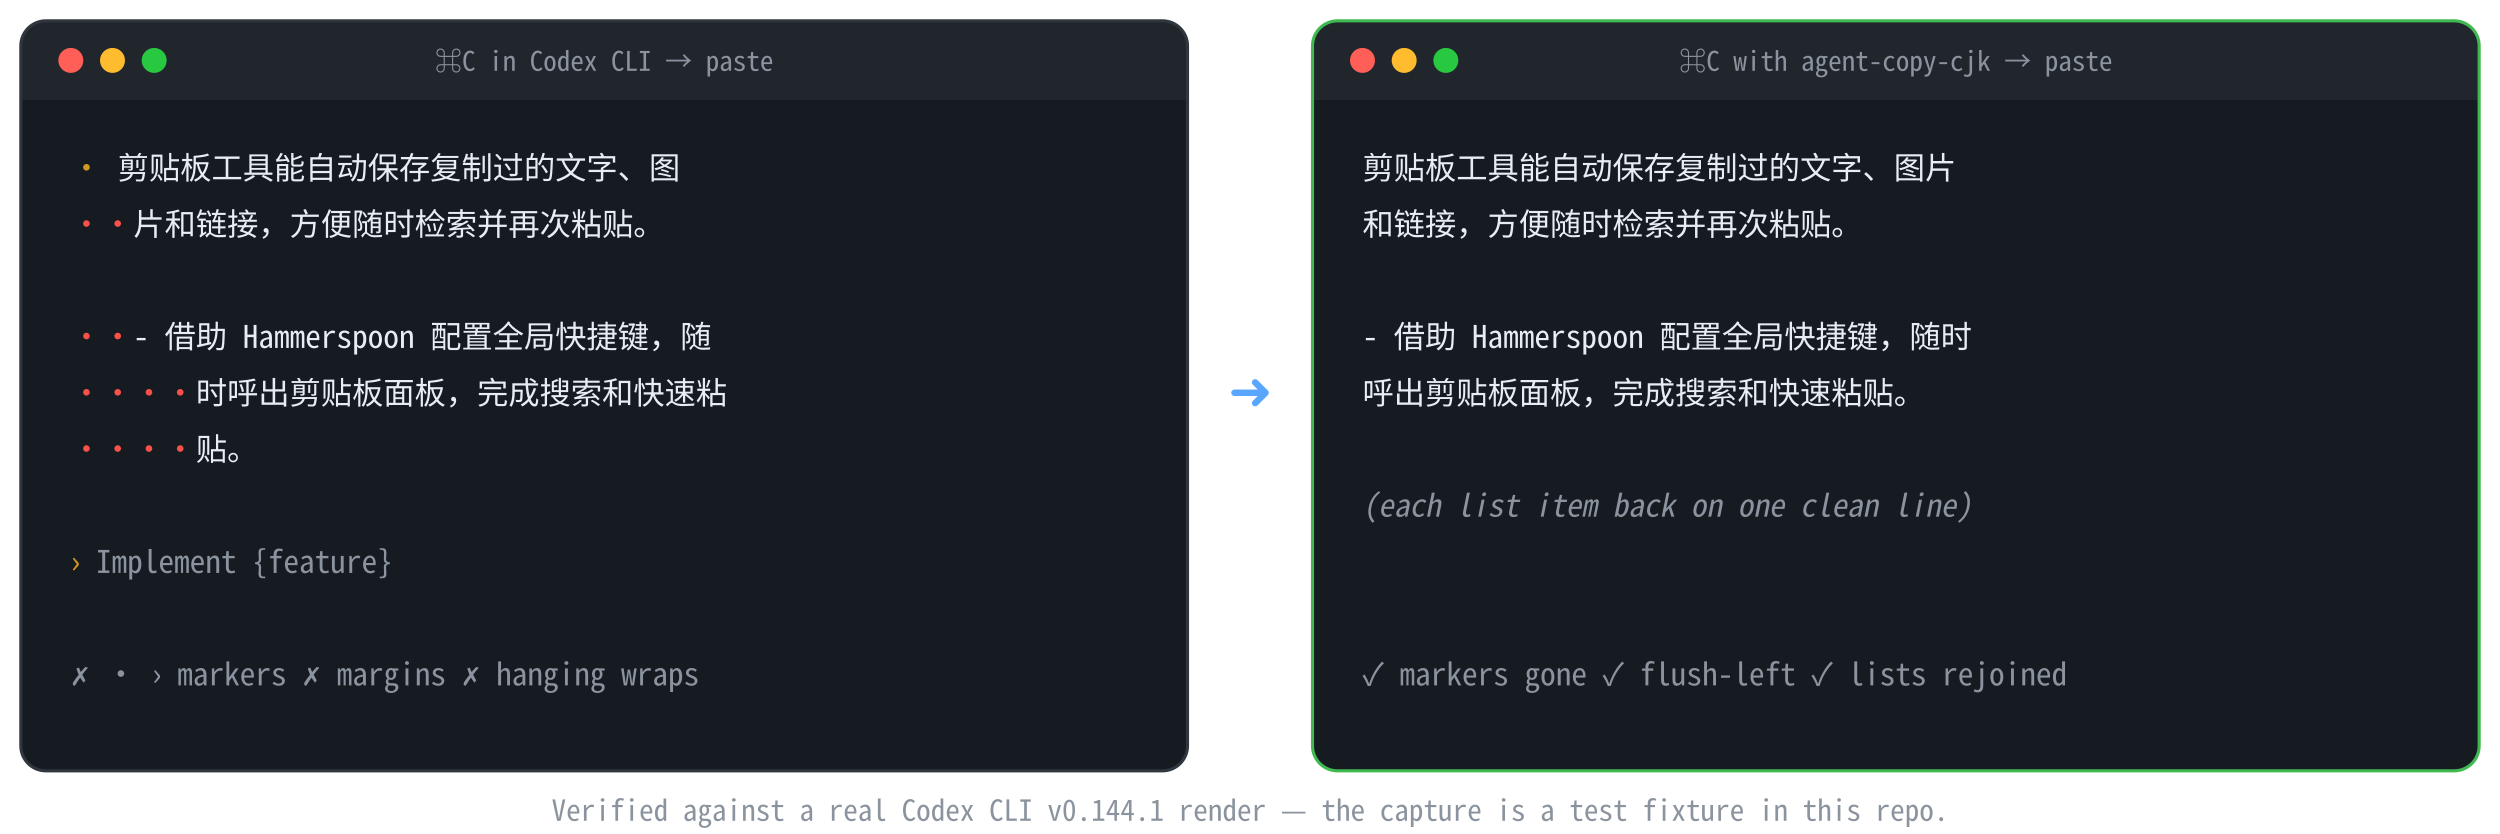
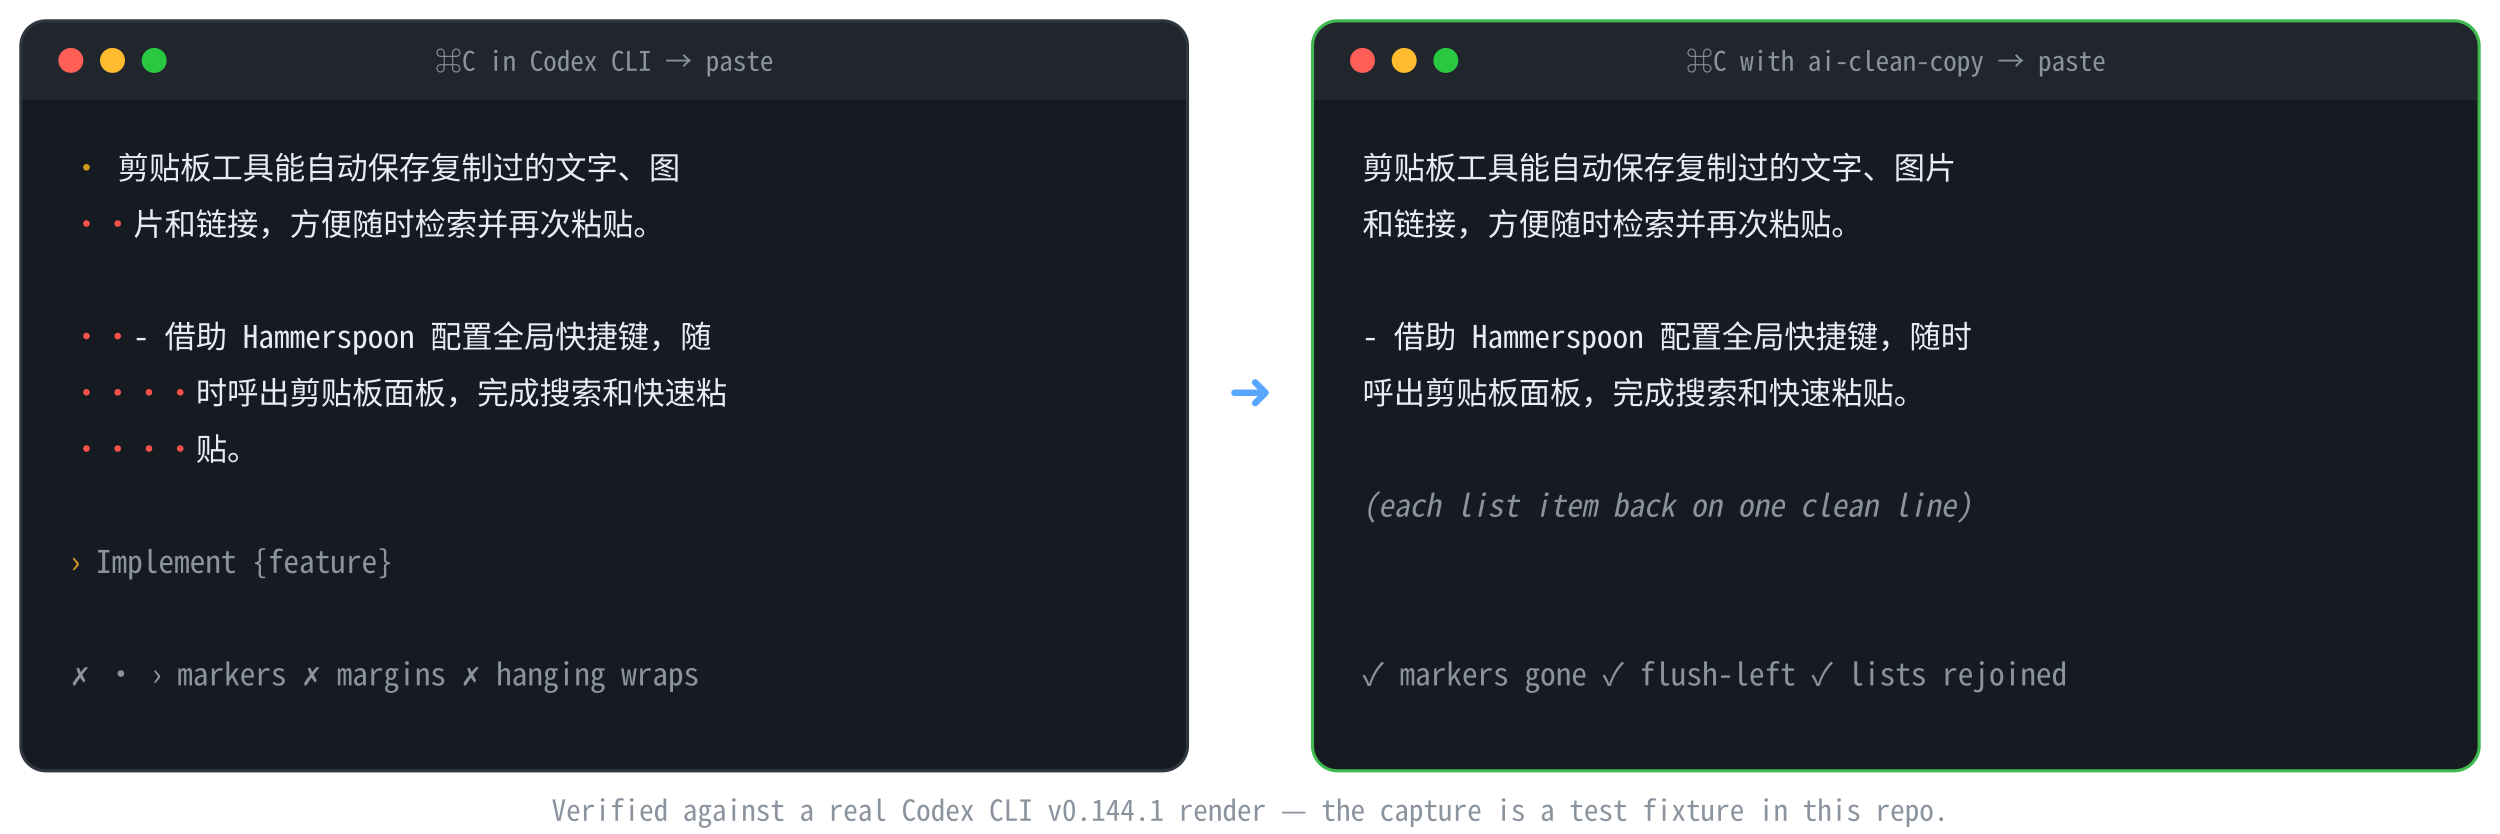
<svg xmlns="http://www.w3.org/2000/svg" viewBox="0 0 1200 400" font-family="'SF Mono', Menlo, Monaco, 'Noto Sans Mono CJK SC', 'Courier New', monospace">
  <defs>
    <clipPath id="cpaneL">
      <rect x="10" y="10" width="560" height="360" rx="12" />
    </clipPath>
    <clipPath id="cpaneR">
      <rect x="630" y="10" width="560" height="360" rx="12" />
    </clipPath>
  </defs>
  <g clip-path="url(#cpaneL)">
    <rect x="10" y="10" width="560" height="360" rx="12" fill="#161b22" />
    <rect x="10" y="10" width="560" height="38" fill="#21262d" />
  </g>
  <rect x="10" y="10" width="560" height="360" rx="12" fill="none" stroke="#30363d" stroke-width="1.5" />
  <circle cx="34" cy="29" r="6" fill="#ff5f57" />
  <circle cx="54" cy="29" r="6" fill="#febc2e" />
  <circle cx="74" cy="29" r="6" fill="#28c840" />
  <text x="290" y="34" text-anchor="middle" font-size="13" fill="#8b949e">⌘C in Codex CLI → paste</text>
  <g font-size="15" fill="#e6edf3">
    <text x="34" y="86">
      <tspan fill="#d29922">•</tspan> 剪贴板工具能自动保存复制过的文字、图</text>
    <text x="34" y="113">
      <tspan fill="#f85149" opacity="0.55">··</tspan>片和链接，方便随时检索并再次粘贴。</text>
    <text x="34" y="167">
      <tspan fill="#f85149" opacity="0.55">··</tspan>- 借助 Hammerspoon 配置全局快捷键，随</text>
    <text x="34" y="194">
      <tspan fill="#f85149" opacity="0.55">····</tspan>时呼出剪贴板面板，完成搜索和快速粘</text>
    <text x="34" y="221">
      <tspan fill="#f85149" opacity="0.55">····</tspan>贴。</text>
    <text x="34" y="275" fill="#8b949e">
      <tspan fill="#d29922">›</tspan> Implement {feature}</text>
    <text x="34" y="329" fill="#8b949e">✗ • › markers  ✗ margins  ✗ hanging wraps</text>
  </g>
  <text x="600" y="200" text-anchor="middle" font-size="34" fill="#58a6ff">➜</text>
  <g clip-path="url(#cpaneR)">
    <rect x="630" y="10" width="560" height="360" rx="12" fill="#161b22" />
    <rect x="630" y="10" width="560" height="38" fill="#21262d" />
  </g>
  <rect x="630" y="10" width="560" height="360" rx="12" fill="none" stroke="#3fb950" stroke-width="1.5" />
  <circle cx="654" cy="29" r="6" fill="#ff5f57" />
  <circle cx="674" cy="29" r="6" fill="#febc2e" />
  <circle cx="694" cy="29" r="6" fill="#28c840" />
-   <text x="910" y="34" text-anchor="middle" font-size="13" fill="#8b949e">⌘C with agent-copy-cjk → paste</text>
+   <text x="910" y="34" text-anchor="middle" font-size="13" fill="#8b949e">⌘C with ai-clean-copy → paste</text>
  <g font-size="15" fill="#e6edf3">
    <text x="654" y="86">剪贴板工具能自动保存复制过的文字、图片</text>
    <text x="654" y="113">和链接，方便随时检索并再次粘贴。</text>
    <text x="654" y="167">- 借助 Hammerspoon 配置全局快捷键，随时</text>
    <text x="654" y="194">呼出剪贴板面板，完成搜索和快速粘贴。</text>
    <text x="654" y="248" fill="#8b949e" font-style="italic">(each list item back on one clean line)</text>
    <text x="654" y="329" fill="#8b949e">✓ markers gone  ✓ flush-left  ✓ lists rejoined</text>
  </g>
  <text x="600" y="394" text-anchor="middle" font-size="14" fill="#8b949e">Verified against a real Codex CLI v0.144.1 render — the capture is a test fixture in this repo.</text>
</svg>
